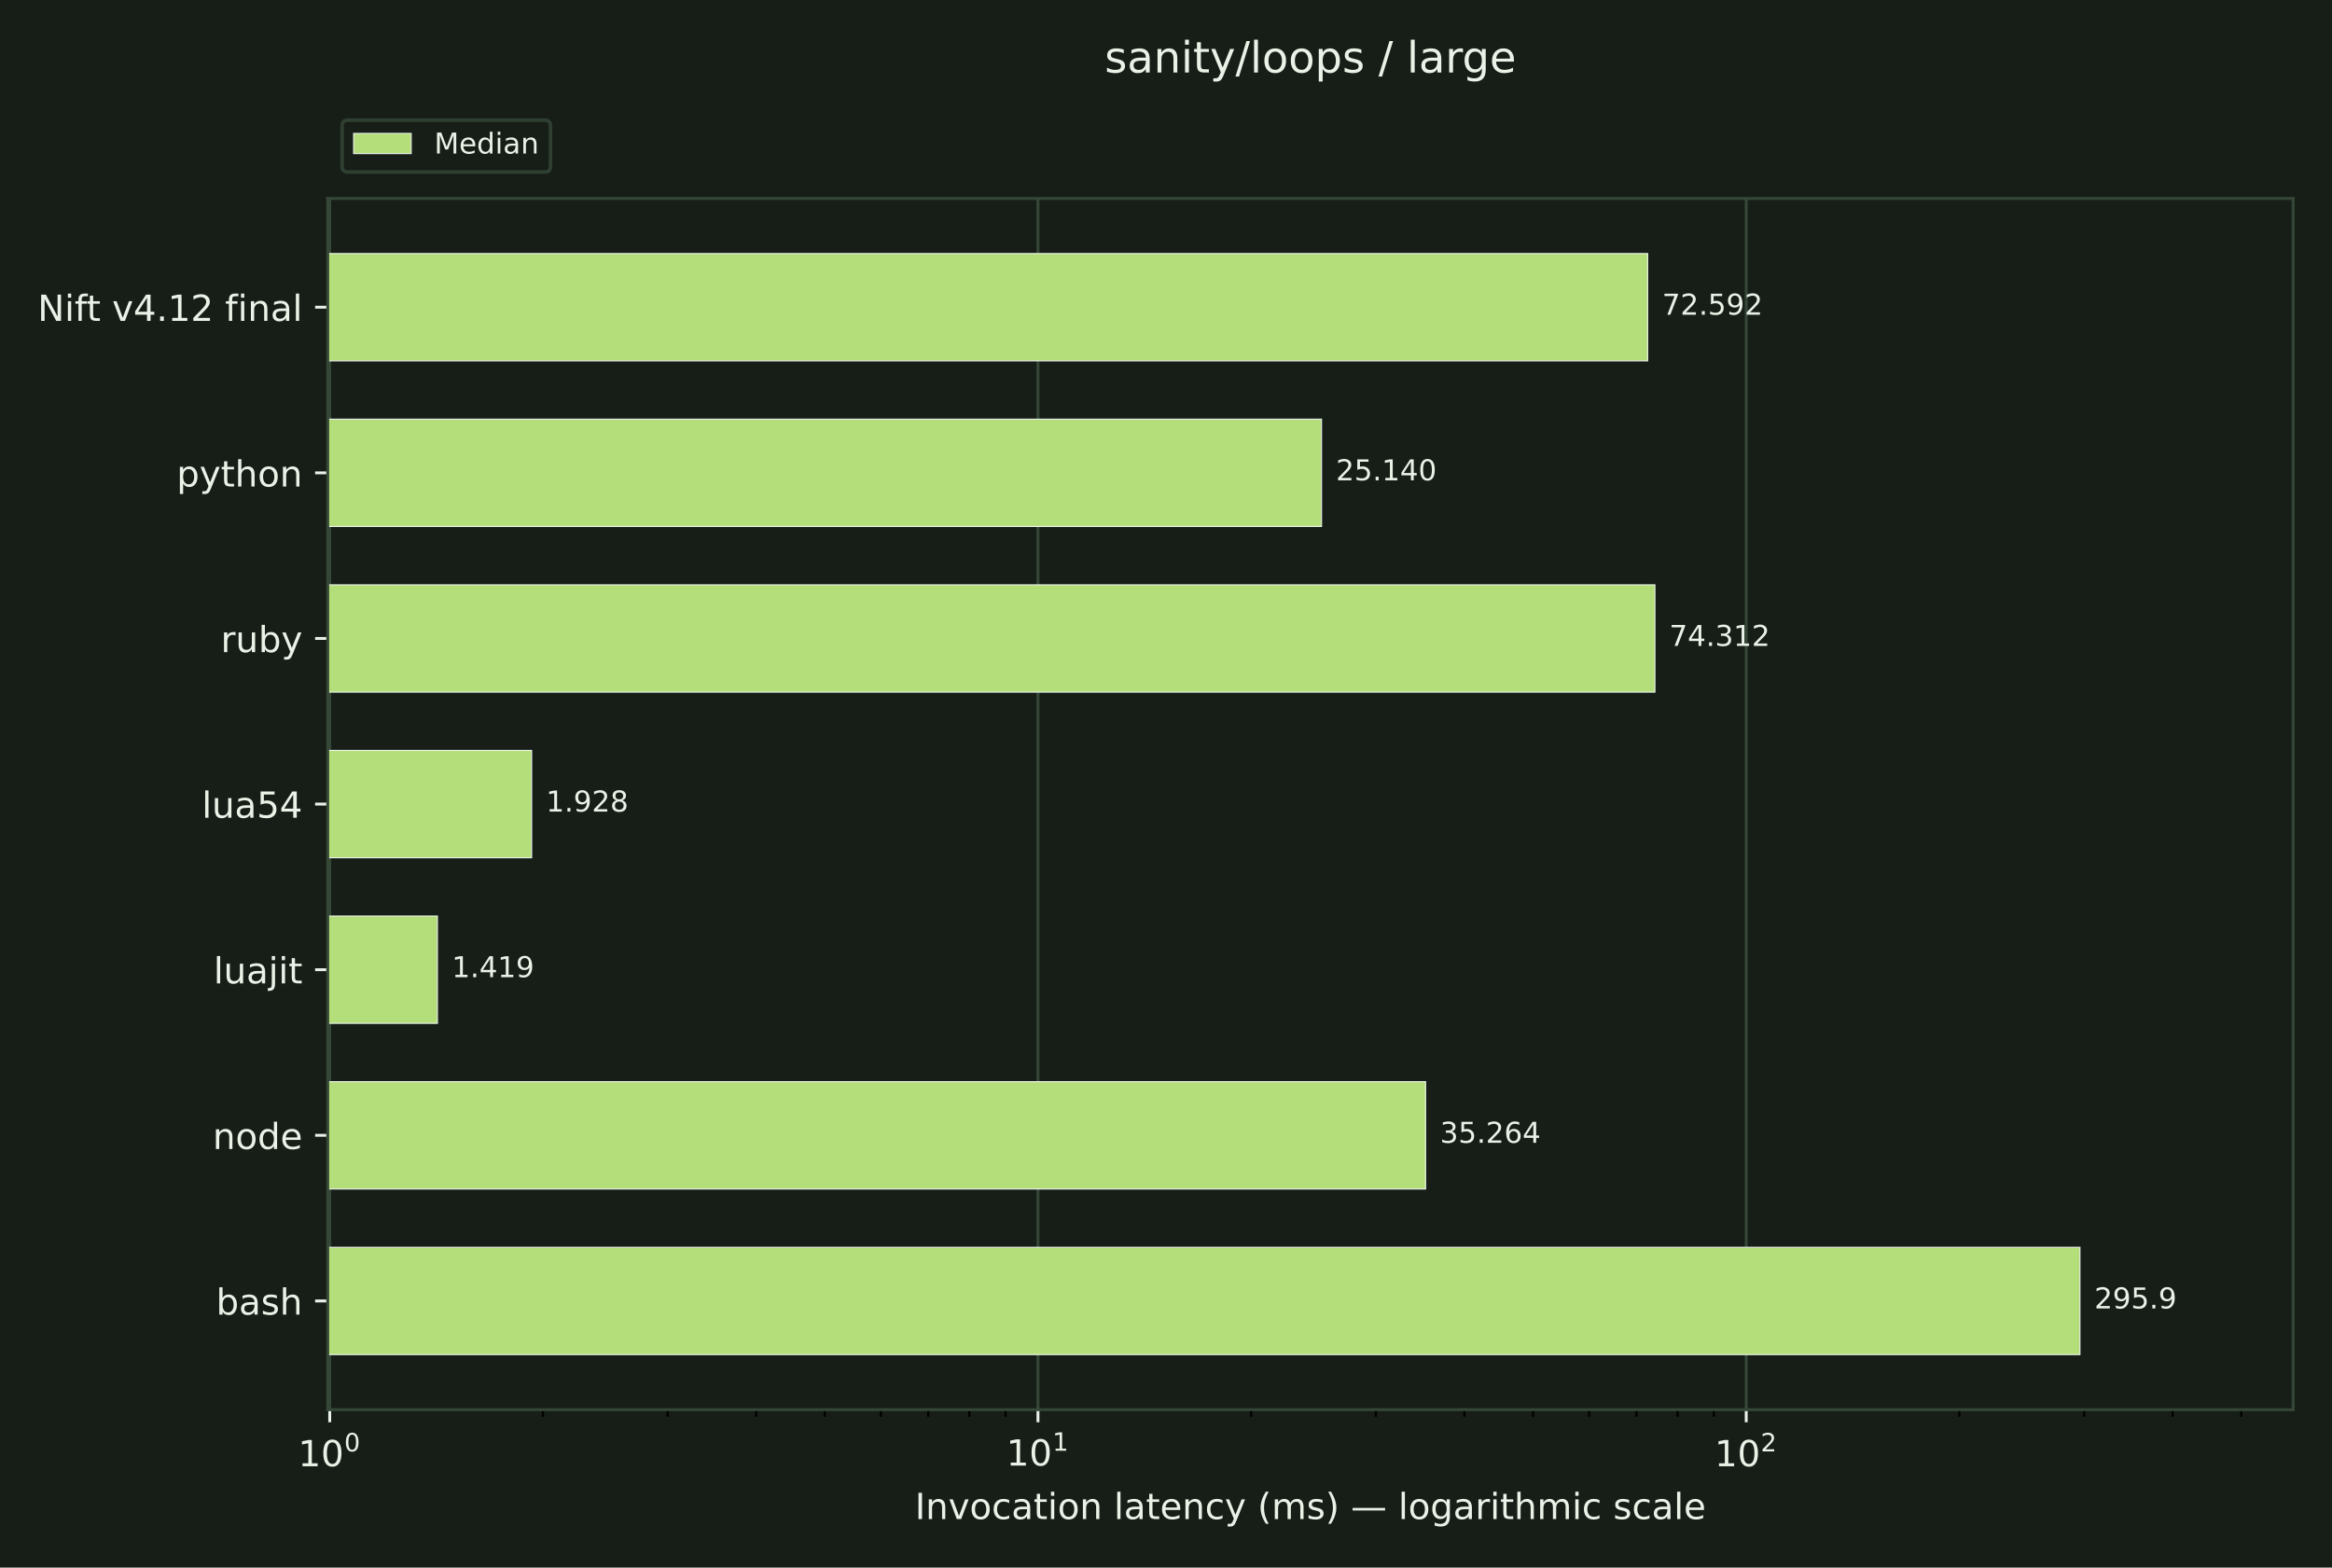
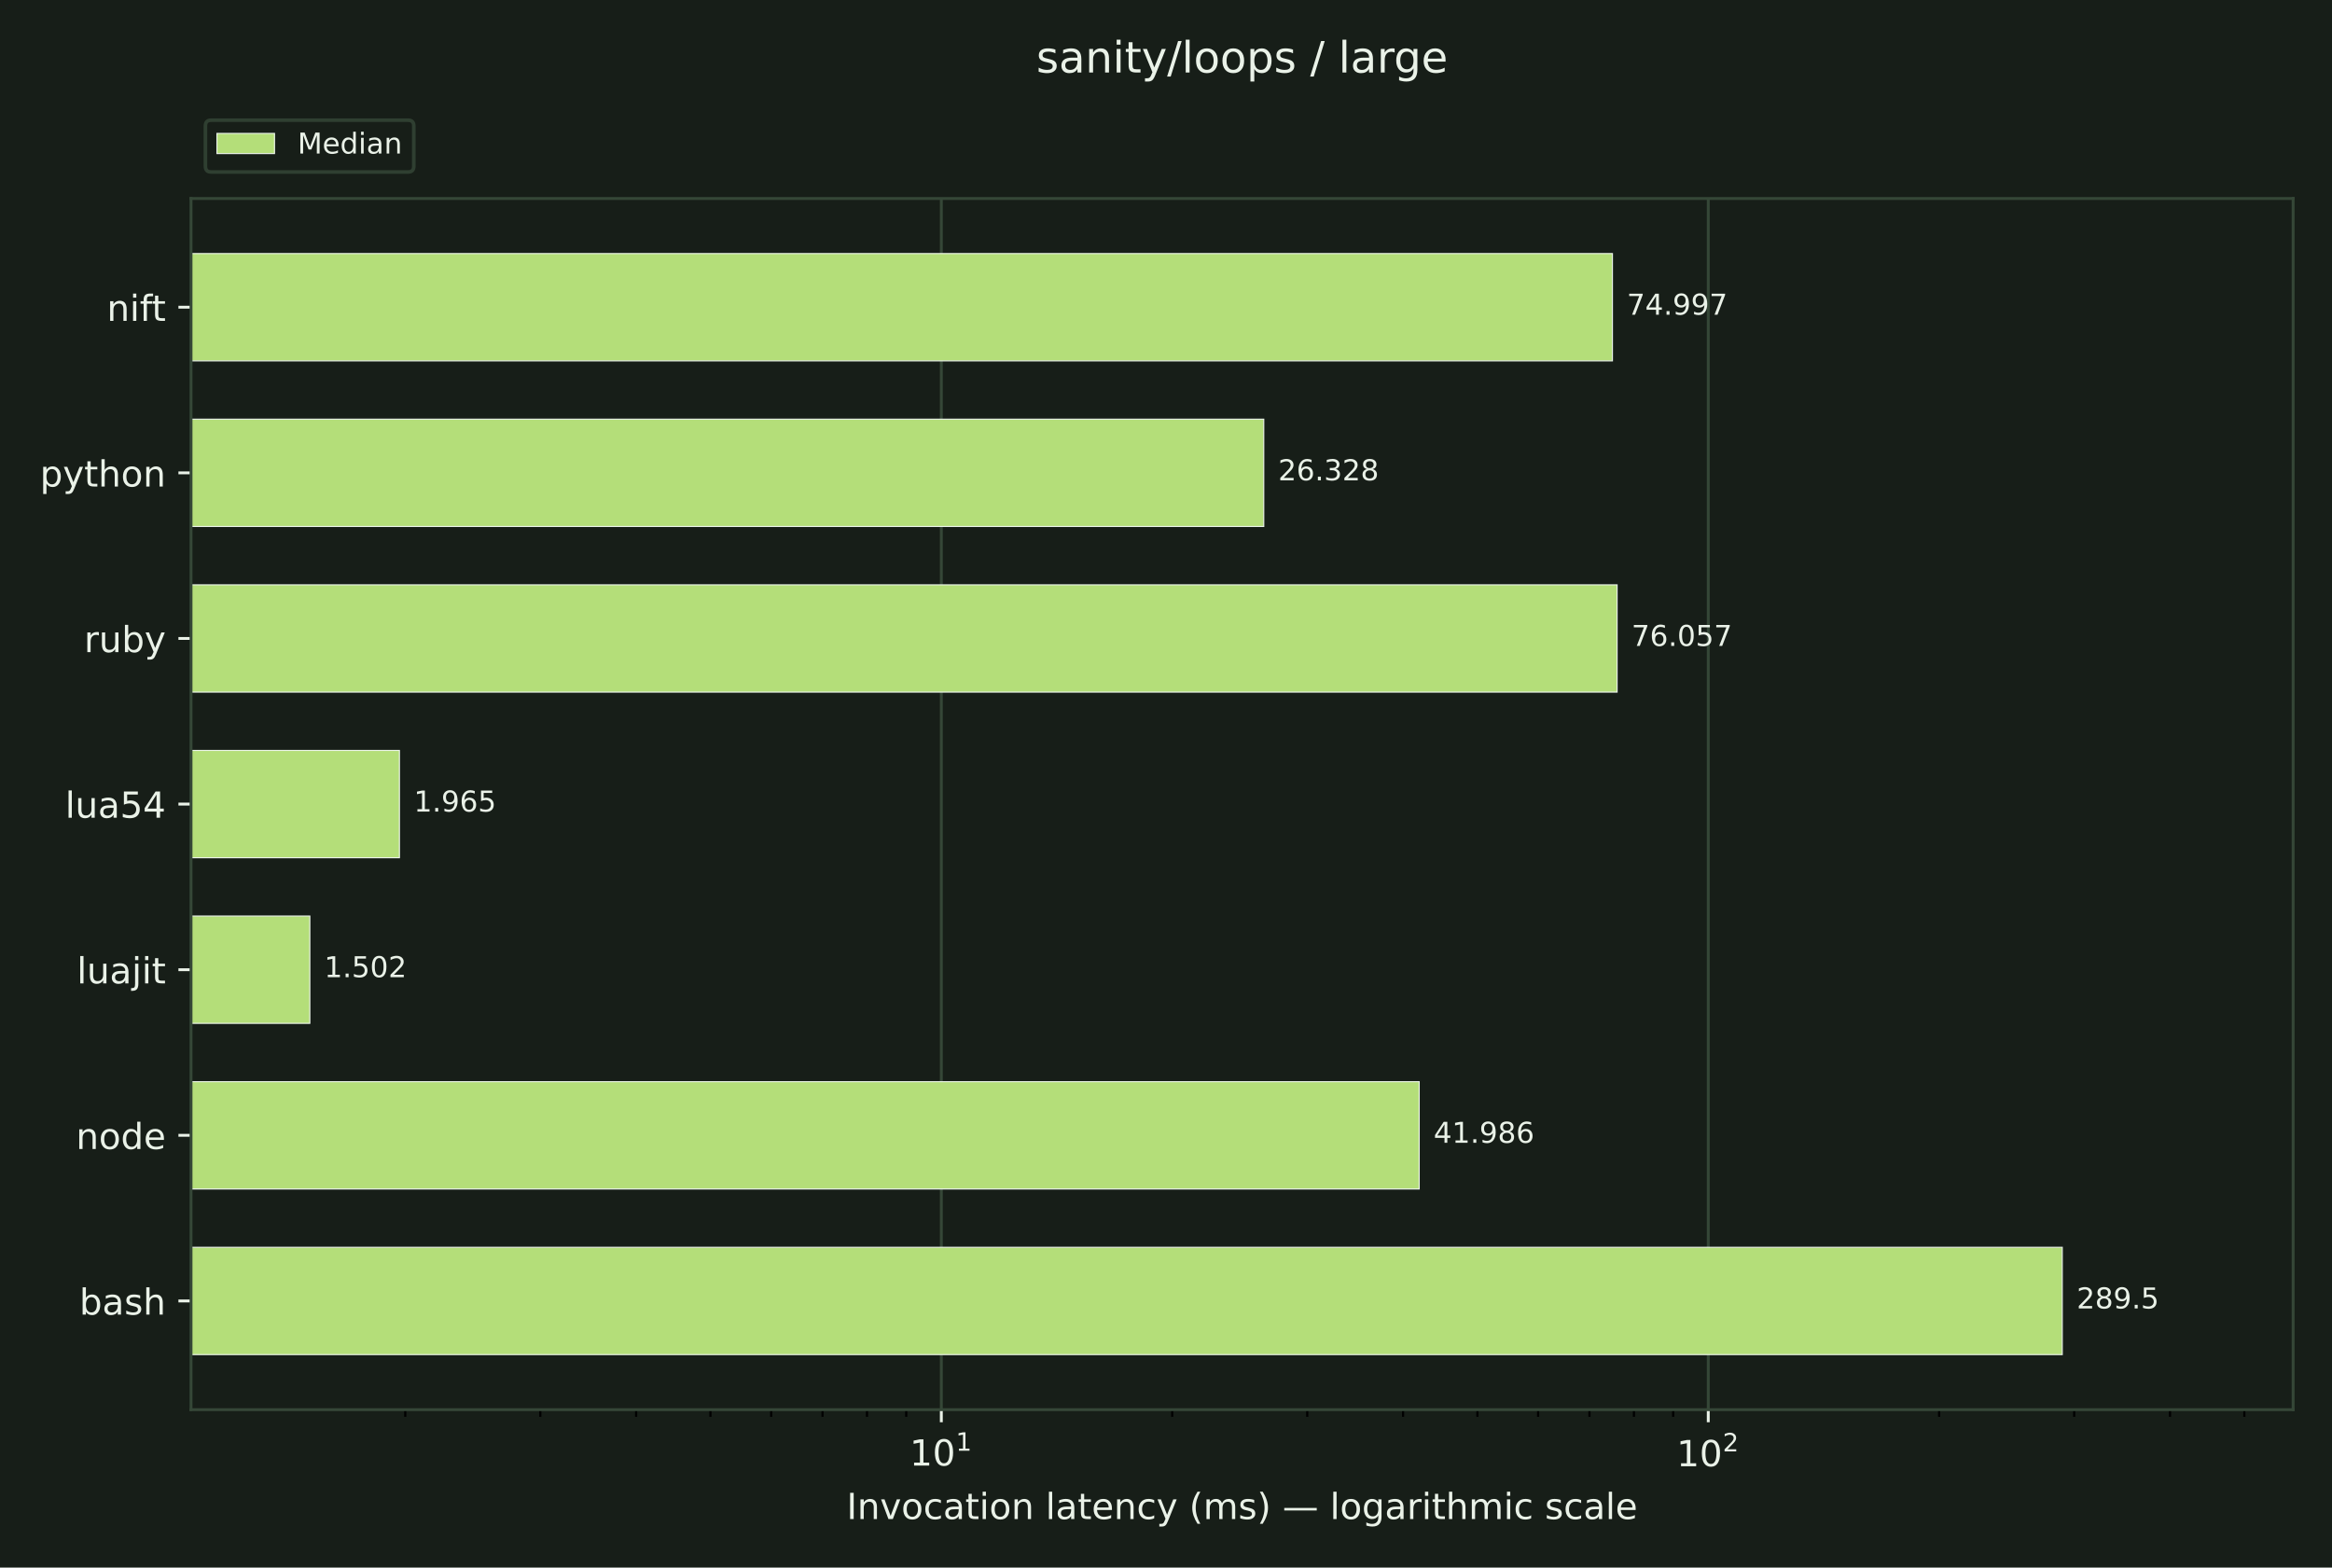
<svg xmlns="http://www.w3.org/2000/svg" xmlns:xlink="http://www.w3.org/1999/xlink" width="648pt" height="435.6pt" viewBox="0 0 648 435.6" version="1.1">
  <defs>
    <style type="text/css">*{stroke-linejoin: round; stroke-linecap: butt}</style>
  </defs>
  <g id="figure_1">
    <g id="patch_1">
      <path d="M 0 435.6  L 648 435.6  L 648 0  L 0 0  z " style="fill: #171e18" />
    </g>
    <g id="axes_1">
      <g id="patch_2">
-         <path d="M 91.06 391.715  L 637.2 391.715  L 637.2 55.16  L 91.06 55.16  z " style="fill: #171e18" />
+         <path d="M 53.08 391.715  L 637.2 391.715  L 637.2 55.16  L 53.08 55.16  z " style="fill: #171e18" />
      </g>
      <g id="matplotlib.axis_1">
        <g id="xtick_1">
          <g id="line2d_1">
-             <path d="M 91.622 391.715  L 91.622 55.16  " clip-path="url(#p77237f06b9)" style="fill: none; stroke: #354737; stroke-width: 0.8; stroke-linecap: square" />
+             <path d="M 261.568 391.715  L 261.568 55.16  " clip-path="url(#p746bb4a10f)" style="fill: none; stroke: #354737; stroke-width: 0.8; stroke-linecap: square" />
          </g>
          <g id="line2d_2">
            <defs>
              <path id="m59518d439b" d="M 0 0  L 0 3.5  " style="stroke: #eaf2e8; stroke-width: 0.8" />
            </defs>
            <g>
-               <use xlink:href="#m59518d439b" x="91.622" y="391.715" style="fill: #eaf2e8; stroke: #eaf2e8; stroke-width: 0.8" />
+               <use xlink:href="#m59518d439b" x="261.568" y="391.715" style="fill: #eaf2e8; stroke: #eaf2e8; stroke-width: 0.8" />
            </g>
          </g>
          <g id="text_1">
-             <g style="fill: #eaf2e8" transform="translate(82.82166 408.1153)">
-               <text>
-                 <tspan x="0" y="-0.675" style="font-size: 10px; font-family: 'DejaVu Sans'; fill: #eaf2e8">1</tspan>
-                 <tspan x="6.362" y="-0.675" style="font-size: 10px; font-family: 'DejaVu Sans'; fill: #eaf2e8">0</tspan>
-                 <tspan x="12.82" y="-4.805" style="font-size: 7px; font-family: 'DejaVu Sans'; fill: #eaf2e8">0</tspan>
-               </text>
-             </g>
-           </g>
-         </g>
-         <g id="xtick_2">
-           <g id="line2d_3">
-             <path d="M 288.424 391.715  L 288.424 55.16  " clip-path="url(#p77237f06b9)" style="fill: none; stroke: #354737; stroke-width: 0.8; stroke-linecap: square" />
-           </g>
-           <g id="line2d_4">
-             <g>
-               <use xlink:href="#m59518d439b" x="288.424" y="391.715" style="fill: #eaf2e8; stroke: #eaf2e8; stroke-width: 0.8" />
-             </g>
-           </g>
-           <g id="text_2">
-             <g style="fill: #eaf2e8" transform="translate(279.624 408.0153)">
+             <g style="fill: #eaf2e8" transform="translate(252.7682 408.0153)">
              <text>
                <tspan x="0" y="-0.762" style="font-size: 10px; font-family: 'DejaVu Sans'; fill: #eaf2e8">1</tspan>
                <tspan x="6.362" y="-0.762" style="font-size: 10px; font-family: 'DejaVu Sans'; fill: #eaf2e8">0</tspan>
                <tspan x="12.82" y="-4.892" style="font-size: 7px; font-family: 'DejaVu Sans'; fill: #eaf2e8">1</tspan>
              </text>
            </g>
          </g>
        </g>
-         <g id="xtick_3">
-           <g id="line2d_5">
-             <path d="M 485.226 391.715  L 485.226 55.16  " clip-path="url(#p77237f06b9)" style="fill: none; stroke: #354737; stroke-width: 0.8; stroke-linecap: square" />
-           </g>
-           <g id="line2d_6">
-             <g>
-               <use xlink:href="#m59518d439b" x="485.226" y="391.715" style="fill: #eaf2e8; stroke: #eaf2e8; stroke-width: 0.8" />
-             </g>
-           </g>
-           <g id="text_3">
-             <g style="fill: #eaf2e8" transform="translate(476.4264 408.1153)">
+         <g id="xtick_2">
+           <g id="line2d_3">
+             <path d="M 474.68 391.715  L 474.68 55.16  " clip-path="url(#p746bb4a10f)" style="fill: none; stroke: #354737; stroke-width: 0.8; stroke-linecap: square" />
+           </g>
+           <g id="line2d_4">
+             <g>
+               <use xlink:href="#m59518d439b" x="474.68" y="391.715" style="fill: #eaf2e8; stroke: #eaf2e8; stroke-width: 0.8" />
+             </g>
+           </g>
+           <g id="text_2">
+             <g style="fill: #eaf2e8" transform="translate(465.8795 408.1153)">
              <text>
                <tspan x="0" y="-0.675" style="font-size: 10px; font-family: 'DejaVu Sans'; fill: #eaf2e8">1</tspan>
                <tspan x="6.362" y="-0.675" style="font-size: 10px; font-family: 'DejaVu Sans'; fill: #eaf2e8">0</tspan>
                <tspan x="12.82" y="-4.805" style="font-size: 7px; font-family: 'DejaVu Sans'; fill: #eaf2e8">2</tspan>
              </text>
            </g>
          </g>
        </g>
-         <g id="xtick_4">
-           <g id="line2d_7">
+         <g id="xtick_3">
+           <g id="line2d_5">
            <defs>
              <path id="m1d4f00b2ae" d="M 0 0  L 0 2  " style="stroke: #000000; stroke-width: 0.6" />
            </defs>
            <g>
-               <use xlink:href="#m1d4f00b2ae" x="150.865" y="391.715" style="stroke: #000000; stroke-width: 0.6" />
+               <use xlink:href="#m1d4f00b2ae" x="112.61" y="391.715" style="stroke: #000000; stroke-width: 0.6" />
+             </g>
+           </g>
+         </g>
+         <g id="xtick_4">
+           <g id="line2d_6">
+             <g>
+               <use xlink:href="#m1d4f00b2ae" x="150.137" y="391.715" style="stroke: #000000; stroke-width: 0.6" />
            </g>
          </g>
        </g>
        <g id="xtick_5">
+           <g id="line2d_7">
+             <g>
+               <use xlink:href="#m1d4f00b2ae" x="176.763" y="391.715" style="stroke: #000000; stroke-width: 0.6" />
+             </g>
+           </g>
+         </g>
+         <g id="xtick_6">
          <g id="line2d_8">
            <g>
-               <use xlink:href="#m1d4f00b2ae" x="185.52" y="391.715" style="stroke: #000000; stroke-width: 0.6" />
-             </g>
-           </g>
-         </g>
-         <g id="xtick_6">
+               <use xlink:href="#m1d4f00b2ae" x="197.415" y="391.715" style="stroke: #000000; stroke-width: 0.6" />
+             </g>
+           </g>
+         </g>
+         <g id="xtick_7">
          <g id="line2d_9">
            <g>
-               <use xlink:href="#m1d4f00b2ae" x="210.108" y="391.715" style="stroke: #000000; stroke-width: 0.6" />
-             </g>
-           </g>
-         </g>
-         <g id="xtick_7">
+               <use xlink:href="#m1d4f00b2ae" x="214.29" y="391.715" style="stroke: #000000; stroke-width: 0.6" />
+             </g>
+           </g>
+         </g>
+         <g id="xtick_8">
          <g id="line2d_10">
            <g>
-               <use xlink:href="#m1d4f00b2ae" x="229.181" y="391.715" style="stroke: #000000; stroke-width: 0.6" />
-             </g>
-           </g>
-         </g>
-         <g id="xtick_8">
+               <use xlink:href="#m1d4f00b2ae" x="228.557" y="391.715" style="stroke: #000000; stroke-width: 0.6" />
+             </g>
+           </g>
+         </g>
+         <g id="xtick_9">
          <g id="line2d_11">
            <g>
-               <use xlink:href="#m1d4f00b2ae" x="244.764" y="391.715" style="stroke: #000000; stroke-width: 0.6" />
-             </g>
-           </g>
-         </g>
-         <g id="xtick_9">
+               <use xlink:href="#m1d4f00b2ae" x="240.916" y="391.715" style="stroke: #000000; stroke-width: 0.6" />
+             </g>
+           </g>
+         </g>
+         <g id="xtick_10">
          <g id="line2d_12">
            <g>
-               <use xlink:href="#m1d4f00b2ae" x="257.939" y="391.715" style="stroke: #000000; stroke-width: 0.6" />
-             </g>
-           </g>
-         </g>
-         <g id="xtick_10">
+               <use xlink:href="#m1d4f00b2ae" x="251.817" y="391.715" style="stroke: #000000; stroke-width: 0.6" />
+             </g>
+           </g>
+         </g>
+         <g id="xtick_11">
          <g id="line2d_13">
            <g>
-               <use xlink:href="#m1d4f00b2ae" x="269.352" y="391.715" style="stroke: #000000; stroke-width: 0.6" />
-             </g>
-           </g>
-         </g>
-         <g id="xtick_11">
+               <use xlink:href="#m1d4f00b2ae" x="325.721" y="391.715" style="stroke: #000000; stroke-width: 0.6" />
+             </g>
+           </g>
+         </g>
+         <g id="xtick_12">
          <g id="line2d_14">
            <g>
-               <use xlink:href="#m1d4f00b2ae" x="279.419" y="391.715" style="stroke: #000000; stroke-width: 0.6" />
-             </g>
-           </g>
-         </g>
-         <g id="xtick_12">
+               <use xlink:href="#m1d4f00b2ae" x="363.248" y="391.715" style="stroke: #000000; stroke-width: 0.6" />
+             </g>
+           </g>
+         </g>
+         <g id="xtick_13">
          <g id="line2d_15">
            <g>
-               <use xlink:href="#m1d4f00b2ae" x="347.667" y="391.715" style="stroke: #000000; stroke-width: 0.6" />
-             </g>
-           </g>
-         </g>
-         <g id="xtick_13">
+               <use xlink:href="#m1d4f00b2ae" x="389.874" y="391.715" style="stroke: #000000; stroke-width: 0.6" />
+             </g>
+           </g>
+         </g>
+         <g id="xtick_14">
          <g id="line2d_16">
            <g>
-               <use xlink:href="#m1d4f00b2ae" x="382.323" y="391.715" style="stroke: #000000; stroke-width: 0.6" />
-             </g>
-           </g>
-         </g>
-         <g id="xtick_14">
+               <use xlink:href="#m1d4f00b2ae" x="410.527" y="391.715" style="stroke: #000000; stroke-width: 0.6" />
+             </g>
+           </g>
+         </g>
+         <g id="xtick_15">
          <g id="line2d_17">
            <g>
-               <use xlink:href="#m1d4f00b2ae" x="406.911" y="391.715" style="stroke: #000000; stroke-width: 0.6" />
-             </g>
-           </g>
-         </g>
-         <g id="xtick_15">
+               <use xlink:href="#m1d4f00b2ae" x="427.401" y="391.715" style="stroke: #000000; stroke-width: 0.6" />
+             </g>
+           </g>
+         </g>
+         <g id="xtick_16">
          <g id="line2d_18">
            <g>
-               <use xlink:href="#m1d4f00b2ae" x="425.983" y="391.715" style="stroke: #000000; stroke-width: 0.6" />
-             </g>
-           </g>
-         </g>
-         <g id="xtick_16">
+               <use xlink:href="#m1d4f00b2ae" x="441.668" y="391.715" style="stroke: #000000; stroke-width: 0.6" />
+             </g>
+           </g>
+         </g>
+         <g id="xtick_17">
          <g id="line2d_19">
            <g>
-               <use xlink:href="#m1d4f00b2ae" x="441.566" y="391.715" style="stroke: #000000; stroke-width: 0.6" />
-             </g>
-           </g>
-         </g>
-         <g id="xtick_17">
+               <use xlink:href="#m1d4f00b2ae" x="454.027" y="391.715" style="stroke: #000000; stroke-width: 0.6" />
+             </g>
+           </g>
+         </g>
+         <g id="xtick_18">
          <g id="line2d_20">
            <g>
-               <use xlink:href="#m1d4f00b2ae" x="454.741" y="391.715" style="stroke: #000000; stroke-width: 0.6" />
-             </g>
-           </g>
-         </g>
-         <g id="xtick_18">
+               <use xlink:href="#m1d4f00b2ae" x="464.928" y="391.715" style="stroke: #000000; stroke-width: 0.6" />
+             </g>
+           </g>
+         </g>
+         <g id="xtick_19">
          <g id="line2d_21">
            <g>
-               <use xlink:href="#m1d4f00b2ae" x="466.154" y="391.715" style="stroke: #000000; stroke-width: 0.6" />
-             </g>
-           </g>
-         </g>
-         <g id="xtick_19">
+               <use xlink:href="#m1d4f00b2ae" x="538.832" y="391.715" style="stroke: #000000; stroke-width: 0.6" />
+             </g>
+           </g>
+         </g>
+         <g id="xtick_20">
          <g id="line2d_22">
            <g>
-               <use xlink:href="#m1d4f00b2ae" x="476.221" y="391.715" style="stroke: #000000; stroke-width: 0.6" />
-             </g>
-           </g>
-         </g>
-         <g id="xtick_20">
+               <use xlink:href="#m1d4f00b2ae" x="576.359" y="391.715" style="stroke: #000000; stroke-width: 0.6" />
+             </g>
+           </g>
+         </g>
+         <g id="xtick_21">
          <g id="line2d_23">
            <g>
-               <use xlink:href="#m1d4f00b2ae" x="544.47" y="391.715" style="stroke: #000000; stroke-width: 0.6" />
-             </g>
-           </g>
-         </g>
-         <g id="xtick_21">
+               <use xlink:href="#m1d4f00b2ae" x="602.985" y="391.715" style="stroke: #000000; stroke-width: 0.6" />
+             </g>
+           </g>
+         </g>
+         <g id="xtick_22">
          <g id="line2d_24">
            <g>
-               <use xlink:href="#m1d4f00b2ae" x="579.125" y="391.715" style="stroke: #000000; stroke-width: 0.6" />
-             </g>
-           </g>
-         </g>
-         <g id="xtick_22">
-           <g id="line2d_25">
-             <g>
-               <use xlink:href="#m1d4f00b2ae" x="603.713" y="391.715" style="stroke: #000000; stroke-width: 0.6" />
-             </g>
-           </g>
-         </g>
-         <g id="xtick_23">
-           <g id="line2d_26">
-             <g>
-               <use xlink:href="#m1d4f00b2ae" x="622.785" y="391.715" style="stroke: #000000; stroke-width: 0.6" />
-             </g>
-           </g>
-         </g>
-         <g id="text_4">
-           <text style="font-size: 10px; font-family: 'DejaVu Sans'; text-anchor: middle; fill: #eaf2e8" x="364.13" y="422.116" transform="rotate(-0 364.13 422.1161)">Invocation latency (ms) — logarithmic scale</text>
+               <use xlink:href="#m1d4f00b2ae" x="623.638" y="391.715" style="stroke: #000000; stroke-width: 0.6" />
+             </g>
+           </g>
+         </g>
+         <g id="text_3">
+           <text style="font-size: 10px; font-family: 'DejaVu Sans'; text-anchor: middle; fill: #eaf2e8" x="345.14" y="422.116" transform="rotate(-0 345.14 422.1161)">Invocation latency (ms) — logarithmic scale</text>
        </g>
      </g>
      <g id="matplotlib.axis_2">
        <g id="ytick_1">
-           <g id="line2d_27">
+           <g id="line2d_25">
            <defs>
              <path id="mf8918c31de" d="M 0 0  L -3.5 0  " style="stroke: #eaf2e8; stroke-width: 0.8" />
            </defs>
            <g>
-               <use xlink:href="#mf8918c31de" x="91.06" y="85.369" style="fill: #eaf2e8; stroke: #eaf2e8; stroke-width: 0.8" />
+               <use xlink:href="#mf8918c31de" x="53.08" y="85.369" style="fill: #eaf2e8; stroke: #eaf2e8; stroke-width: 0.8" />
+             </g>
+           </g>
+           <g id="text_4">
+             <text style="font-size: 10px; font-family: 'DejaVu Sans'; text-anchor: end; fill: #eaf2e8" x="46.08" y="89.169" transform="rotate(-0 46.08 89.16857)">nift</text>
+           </g>
+         </g>
+         <g id="ytick_2">
+           <g id="line2d_26">
+             <g>
+               <use xlink:href="#mf8918c31de" x="53.08" y="131.392" style="fill: #eaf2e8; stroke: #eaf2e8; stroke-width: 0.8" />
            </g>
          </g>
          <g id="text_5">
-             <text style="font-size: 10px; font-family: 'DejaVu Sans'; text-anchor: end; fill: #eaf2e8" x="84.06" y="89.169" transform="rotate(-0 84.06 89.16857)">Nift v4.12 final</text>
-           </g>
-         </g>
-         <g id="ytick_2">
+             <text style="font-size: 10px; font-family: 'DejaVu Sans'; text-anchor: end; fill: #eaf2e8" x="46.08" y="135.191" transform="rotate(-0 46.08 135.1913)">python</text>
+           </g>
+         </g>
+         <g id="ytick_3">
+           <g id="line2d_27">
+             <g>
+               <use xlink:href="#mf8918c31de" x="53.08" y="177.415" style="fill: #eaf2e8; stroke: #eaf2e8; stroke-width: 0.8" />
+             </g>
+           </g>
+           <g id="text_6">
+             <text style="font-size: 10px; font-family: 'DejaVu Sans'; text-anchor: end; fill: #eaf2e8" x="46.08" y="181.214" transform="rotate(-0 46.08 181.2141)">ruby</text>
+           </g>
+         </g>
+         <g id="ytick_4">
          <g id="line2d_28">
            <g>
-               <use xlink:href="#mf8918c31de" x="91.06" y="131.392" style="fill: #eaf2e8; stroke: #eaf2e8; stroke-width: 0.8" />
-             </g>
-           </g>
-           <g id="text_6">
-             <text style="font-size: 10px; font-family: 'DejaVu Sans'; text-anchor: end; fill: #eaf2e8" x="84.06" y="135.191" transform="rotate(-0 84.06 135.1913)">python</text>
-           </g>
-         </g>
-         <g id="ytick_3">
+               <use xlink:href="#mf8918c31de" x="53.08" y="223.438" style="fill: #eaf2e8; stroke: #eaf2e8; stroke-width: 0.8" />
+             </g>
+           </g>
+           <g id="text_7">
+             <text style="font-size: 10px; font-family: 'DejaVu Sans'; text-anchor: end; fill: #eaf2e8" x="46.08" y="227.237" transform="rotate(-0 46.08 227.2369)">lua54</text>
+           </g>
+         </g>
+         <g id="ytick_5">
          <g id="line2d_29">
            <g>
-               <use xlink:href="#mf8918c31de" x="91.06" y="177.415" style="fill: #eaf2e8; stroke: #eaf2e8; stroke-width: 0.8" />
-             </g>
-           </g>
-           <g id="text_7">
-             <text style="font-size: 10px; font-family: 'DejaVu Sans'; text-anchor: end; fill: #eaf2e8" x="84.06" y="181.214" transform="rotate(-0 84.06 181.2141)">ruby</text>
-           </g>
-         </g>
-         <g id="ytick_4">
+               <use xlink:href="#mf8918c31de" x="53.08" y="269.46" style="fill: #eaf2e8; stroke: #eaf2e8; stroke-width: 0.8" />
+             </g>
+           </g>
+           <g id="text_8">
+             <text style="font-size: 10px; font-family: 'DejaVu Sans'; text-anchor: end; fill: #eaf2e8" x="46.08" y="273.26" transform="rotate(-0 46.08 273.2596)">luajit</text>
+           </g>
+         </g>
+         <g id="ytick_6">
          <g id="line2d_30">
            <g>
-               <use xlink:href="#mf8918c31de" x="91.06" y="223.438" style="fill: #eaf2e8; stroke: #eaf2e8; stroke-width: 0.8" />
-             </g>
-           </g>
-           <g id="text_8">
-             <text style="font-size: 10px; font-family: 'DejaVu Sans'; text-anchor: end; fill: #eaf2e8" x="84.06" y="227.237" transform="rotate(-0 84.06 227.2369)">lua54</text>
-           </g>
-         </g>
-         <g id="ytick_5">
+               <use xlink:href="#mf8918c31de" x="53.08" y="315.483" style="fill: #eaf2e8; stroke: #eaf2e8; stroke-width: 0.8" />
+             </g>
+           </g>
+           <g id="text_9">
+             <text style="font-size: 10px; font-family: 'DejaVu Sans'; text-anchor: end; fill: #eaf2e8" x="46.08" y="319.282" transform="rotate(-0 46.08 319.2824)">node</text>
+           </g>
+         </g>
+         <g id="ytick_7">
          <g id="line2d_31">
            <g>
-               <use xlink:href="#mf8918c31de" x="91.06" y="269.46" style="fill: #eaf2e8; stroke: #eaf2e8; stroke-width: 0.8" />
-             </g>
-           </g>
-           <g id="text_9">
-             <text style="font-size: 10px; font-family: 'DejaVu Sans'; text-anchor: end; fill: #eaf2e8" x="84.06" y="273.26" transform="rotate(-0 84.06 273.2596)">luajit</text>
-           </g>
-         </g>
-         <g id="ytick_6">
-           <g id="line2d_32">
-             <g>
-               <use xlink:href="#mf8918c31de" x="91.06" y="315.483" style="fill: #eaf2e8; stroke: #eaf2e8; stroke-width: 0.8" />
+               <use xlink:href="#mf8918c31de" x="53.08" y="361.506" style="fill: #eaf2e8; stroke: #eaf2e8; stroke-width: 0.8" />
            </g>
          </g>
          <g id="text_10">
-             <text style="font-size: 10px; font-family: 'DejaVu Sans'; text-anchor: end; fill: #eaf2e8" x="84.06" y="319.282" transform="rotate(-0 84.06 319.2824)">node</text>
-           </g>
-         </g>
-         <g id="ytick_7">
-           <g id="line2d_33">
-             <g>
-               <use xlink:href="#mf8918c31de" x="91.06" y="361.506" style="fill: #eaf2e8; stroke: #eaf2e8; stroke-width: 0.8" />
-             </g>
-           </g>
-           <g id="text_11">
-             <text style="font-size: 10px; font-family: 'DejaVu Sans'; text-anchor: end; fill: #eaf2e8" x="84.06" y="365.305" transform="rotate(-0 84.06 365.3052)">bash</text>
+             <text style="font-size: 10px; font-family: 'DejaVu Sans'; text-anchor: end; fill: #eaf2e8" x="46.08" y="365.305" transform="rotate(-0 46.08 365.3052)">bash</text>
          </g>
        </g>
      </g>
      <g id="patch_3">
-         <path d="M -196710.745 70.458  L 457.849 70.458  L 457.849 100.281  L -196710.745 100.281  z " clip-path="url(#p77237f06b9)" style="fill: #b4de79; stroke: #eaf2e8; stroke-width: 0.3; stroke-linejoin: miter" />
+         <path d="M -213062.865 70.458  L 448.05 70.458  L 448.05 100.281  L -213062.865 100.281  z " clip-path="url(#p746bb4a10f)" style="fill: #b4de79; stroke: #eaf2e8; stroke-width: 0.3; stroke-linejoin: miter" />
      </g>
      <g id="patch_4">
-         <path d="M -196710.745 116.481  L 367.216 116.481  L 367.216 146.303  L -196710.745 146.303  z " clip-path="url(#p77237f06b9)" style="fill: #b4de79; stroke: #eaf2e8; stroke-width: 0.3; stroke-linejoin: miter" />
+         <path d="M -213062.865 116.481  L 351.165 116.481  L 351.165 146.303  L -213062.865 146.303  z " clip-path="url(#p746bb4a10f)" style="fill: #b4de79; stroke: #eaf2e8; stroke-width: 0.3; stroke-linejoin: miter" />
      </g>
      <g id="patch_5">
-         <path d="M -196710.745 162.504  L 459.85 162.504  L 459.85 192.326  L -196710.745 192.326  z " clip-path="url(#p77237f06b9)" style="fill: #b4de79; stroke: #eaf2e8; stroke-width: 0.3; stroke-linejoin: miter" />
+         <path d="M -213062.865 162.504  L 449.349 162.504  L 449.349 192.326  L -213062.865 192.326  z " clip-path="url(#p746bb4a10f)" style="fill: #b4de79; stroke: #eaf2e8; stroke-width: 0.3; stroke-linejoin: miter" />
      </g>
      <g id="patch_6">
-         <path d="M -196710.745 208.526  L 147.726 208.526  L 147.726 238.349  L -196710.745 238.349  z " clip-path="url(#p77237f06b9)" style="fill: #b4de79; stroke: #eaf2e8; stroke-width: 0.3; stroke-linejoin: miter" />
+         <path d="M -213062.865 208.526  L 110.99 208.526  L 110.99 238.349  L -213062.865 238.349  z " clip-path="url(#p746bb4a10f)" style="fill: #b4de79; stroke: #eaf2e8; stroke-width: 0.3; stroke-linejoin: miter" />
      </g>
      <g id="patch_7">
-         <path d="M -196710.745 254.549  L 121.545 254.549  L 121.545 284.372  L -196710.745 284.372  z " clip-path="url(#p77237f06b9)" style="fill: #b4de79; stroke: #eaf2e8; stroke-width: 0.3; stroke-linejoin: miter" />
+         <path d="M -213062.865 254.549  L 86.091 254.549  L 86.091 284.372  L -213062.865 284.372  z " clip-path="url(#p746bb4a10f)" style="fill: #b4de79; stroke: #eaf2e8; stroke-width: 0.3; stroke-linejoin: miter" />
      </g>
      <g id="patch_8">
-         <path d="M -196710.745 300.572  L 396.14 300.572  L 396.14 330.395  L -196710.745 330.395  z " clip-path="url(#p77237f06b9)" style="fill: #b4de79; stroke: #eaf2e8; stroke-width: 0.3; stroke-linejoin: miter" />
+         <path d="M -213062.865 300.572  L 394.36 300.572  L 394.36 330.395  L -213062.865 330.395  z " clip-path="url(#p746bb4a10f)" style="fill: #b4de79; stroke: #eaf2e8; stroke-width: 0.3; stroke-linejoin: miter" />
      </g>
      <g id="patch_9">
-         <path d="M -196710.745 346.595  L 577.957 346.595  L 577.957 376.417  L -196710.745 376.417  z " clip-path="url(#p77237f06b9)" style="fill: #b4de79; stroke: #eaf2e8; stroke-width: 0.3; stroke-linejoin: miter" />
+         <path d="M -213062.865 346.595  L 573.047 346.595  L 573.047 376.417  L -213062.865 376.417  z " clip-path="url(#p746bb4a10f)" style="fill: #b4de79; stroke: #eaf2e8; stroke-width: 0.3; stroke-linejoin: miter" />
      </g>
      <g id="patch_10">
-         <path d="M 91.06 391.715  L 91.06 55.16  " style="fill: none; stroke: #354737; stroke-width: 0.8; stroke-linejoin: miter; stroke-linecap: square" />
+         <path d="M 53.08 391.715  L 53.08 55.16  " style="fill: none; stroke: #354737; stroke-width: 0.8; stroke-linejoin: miter; stroke-linecap: square" />
      </g>
      <g id="patch_11">
        <path d="M 637.2 391.715  L 637.2 55.16  " style="fill: none; stroke: #354737; stroke-width: 0.8; stroke-linejoin: miter; stroke-linecap: square" />
      </g>
      <g id="patch_12">
-         <path d="M 91.06 391.715  L 637.2 391.715  " style="fill: none; stroke: #354737; stroke-width: 0.8; stroke-linejoin: miter; stroke-linecap: square" />
+         <path d="M 53.08 391.715  L 637.2 391.715  " style="fill: none; stroke: #354737; stroke-width: 0.8; stroke-linejoin: miter; stroke-linecap: square" />
      </g>
      <g id="patch_13">
-         <path d="M 91.06 55.16  L 637.2 55.16  " style="fill: none; stroke: #354737; stroke-width: 0.8; stroke-linejoin: miter; stroke-linecap: square" />
+         <path d="M 53.08 55.16  L 637.2 55.16  " style="fill: none; stroke: #354737; stroke-width: 0.8; stroke-linejoin: miter; stroke-linecap: square" />
+       </g>
+       <g id="text_11">
+         <text style="font-size: 8px; font-family: 'DejaVu Sans'; text-anchor: start; fill: #eaf2e8" x="452.05" y="87.447" transform="rotate(-0 452.0496 87.44747)">74.997</text>
      </g>
      <g id="text_12">
-         <text style="font-size: 8px; font-family: 'DejaVu Sans'; text-anchor: start; fill: #eaf2e8" x="461.849" y="87.447" transform="rotate(-0 461.8493 87.44747)">72.592</text>
+         <text style="font-size: 8px; font-family: 'DejaVu Sans'; text-anchor: start; fill: #eaf2e8" x="355.165" y="133.47" transform="rotate(-0 355.165 133.4702)">26.328</text>
      </g>
      <g id="text_13">
-         <text style="font-size: 8px; font-family: 'DejaVu Sans'; text-anchor: start; fill: #eaf2e8" x="371.216" y="133.47" transform="rotate(-0 371.2162 133.4702)">25.140</text>
+         <text style="font-size: 8px; font-family: 'DejaVu Sans'; text-anchor: start; fill: #eaf2e8" x="453.349" y="179.493" transform="rotate(-0 453.3488 179.493)">76.057</text>
      </g>
      <g id="text_14">
-         <text style="font-size: 8px; font-family: 'DejaVu Sans'; text-anchor: start; fill: #eaf2e8" x="463.85" y="179.493" transform="rotate(-0 463.8501 179.493)">74.312</text>
+         <text style="font-size: 8px; font-family: 'DejaVu Sans'; text-anchor: start; fill: #eaf2e8" x="114.99" y="225.516" transform="rotate(-0 114.99 225.5158)">1.965</text>
      </g>
      <g id="text_15">
-         <text style="font-size: 8px; font-family: 'DejaVu Sans'; text-anchor: start; fill: #eaf2e8" x="151.726" y="225.516" transform="rotate(-0 151.7257 225.5158)">1.928</text>
+         <text style="font-size: 8px; font-family: 'DejaVu Sans'; text-anchor: start; fill: #eaf2e8" x="90.091" y="271.539" transform="rotate(-0 90.09136 271.5386)">1.502</text>
      </g>
      <g id="text_16">
-         <text style="font-size: 8px; font-family: 'DejaVu Sans'; text-anchor: start; fill: #eaf2e8" x="125.545" y="271.539" transform="rotate(-0 125.5451 271.5386)">1.419</text>
+         <text style="font-size: 8px; font-family: 'DejaVu Sans'; text-anchor: start; fill: #eaf2e8" x="398.36" y="317.561" transform="rotate(-0 398.3595 317.5613)">41.986</text>
      </g>
      <g id="text_17">
-         <text style="font-size: 8px; font-family: 'DejaVu Sans'; text-anchor: start; fill: #eaf2e8" x="400.14" y="317.561" transform="rotate(-0 400.1397 317.5613)">35.264</text>
+         <text style="font-size: 8px; font-family: 'DejaVu Sans'; text-anchor: start; fill: #eaf2e8" x="577.047" y="363.584" transform="rotate(-0 577.0471 363.5841)">289.5</text>
      </g>
      <g id="text_18">
-         <text style="font-size: 8px; font-family: 'DejaVu Sans'; text-anchor: start; fill: #eaf2e8" x="581.957" y="363.584" transform="rotate(-0 581.9566 363.5841)">295.9</text>
-       </g>
-       <g id="text_19">
-         <text style="font-size: 12px; font-family: 'DejaVu Sans'; text-anchor: middle; fill: #eaf2e8" x="364.13" y="20.16" transform="rotate(-0 364.13 20.16)">sanity/loops / large</text>
+         <text style="font-size: 12px; font-family: 'DejaVu Sans'; text-anchor: middle; fill: #eaf2e8" x="345.14" y="20.16" transform="rotate(-0 345.14 20.16)">sanity/loops / large</text>
      </g>
      <g id="legend_1">
        <g id="patch_14">
-           <path d="M 96.66 47.794  L 151.359 47.794  Q 152.959 47.794 152.959 46.194  L 152.959 34.994  Q 152.959 33.394 151.359 33.394  L 96.66 33.394  Q 95.06 33.394 95.06 34.994  L 95.06 46.194  Q 95.06 47.794 96.66 47.794  z " style="fill: #171e18; opacity: 0.8; stroke: #354737; stroke-linejoin: miter" />
+           <path d="M 58.68 47.794  L 113.379 47.794  Q 114.979 47.794 114.979 46.194  L 114.979 34.994  Q 114.979 33.394 113.379 33.394  L 58.68 33.394  Q 57.08 33.394 57.08 34.994  L 57.08 46.194  Q 57.08 47.794 58.68 47.794  z " style="fill: #171e18; opacity: 0.8; stroke: #354737; stroke-linejoin: miter" />
        </g>
        <g id="patch_15">
-           <path d="M 98.26 42.673  L 114.26 42.673  L 114.26 37.073  L 98.26 37.073  z " style="fill: #b4de79; stroke: #eaf2e8; stroke-width: 0.3; stroke-linejoin: miter" />
-         </g>
-         <g id="text_20">
-           <text style="font-size: 8px; font-family: 'DejaVu Sans'; text-anchor: start; fill: #eaf2e8" x="120.66" y="42.673" transform="rotate(-0 120.66 42.67257)">Median</text>
+           <path d="M 60.28 42.673  L 76.28 42.673  L 76.28 37.073  L 60.28 37.073  z " style="fill: #b4de79; stroke: #eaf2e8; stroke-width: 0.3; stroke-linejoin: miter" />
+         </g>
+         <g id="text_19">
+           <text style="font-size: 8px; font-family: 'DejaVu Sans'; text-anchor: start; fill: #eaf2e8" x="82.68" y="42.673" transform="rotate(-0 82.68 42.67257)">Median</text>
        </g>
      </g>
    </g>
  </g>
  <defs>
-     <clipPath id="p77237f06b9">
-       <rect x="91.06" y="55.16" width="546.14" height="336.555" />
+     <clipPath id="p746bb4a10f">
+       <rect x="53.08" y="55.16" width="584.12" height="336.555" />
    </clipPath>
  </defs>
</svg>
